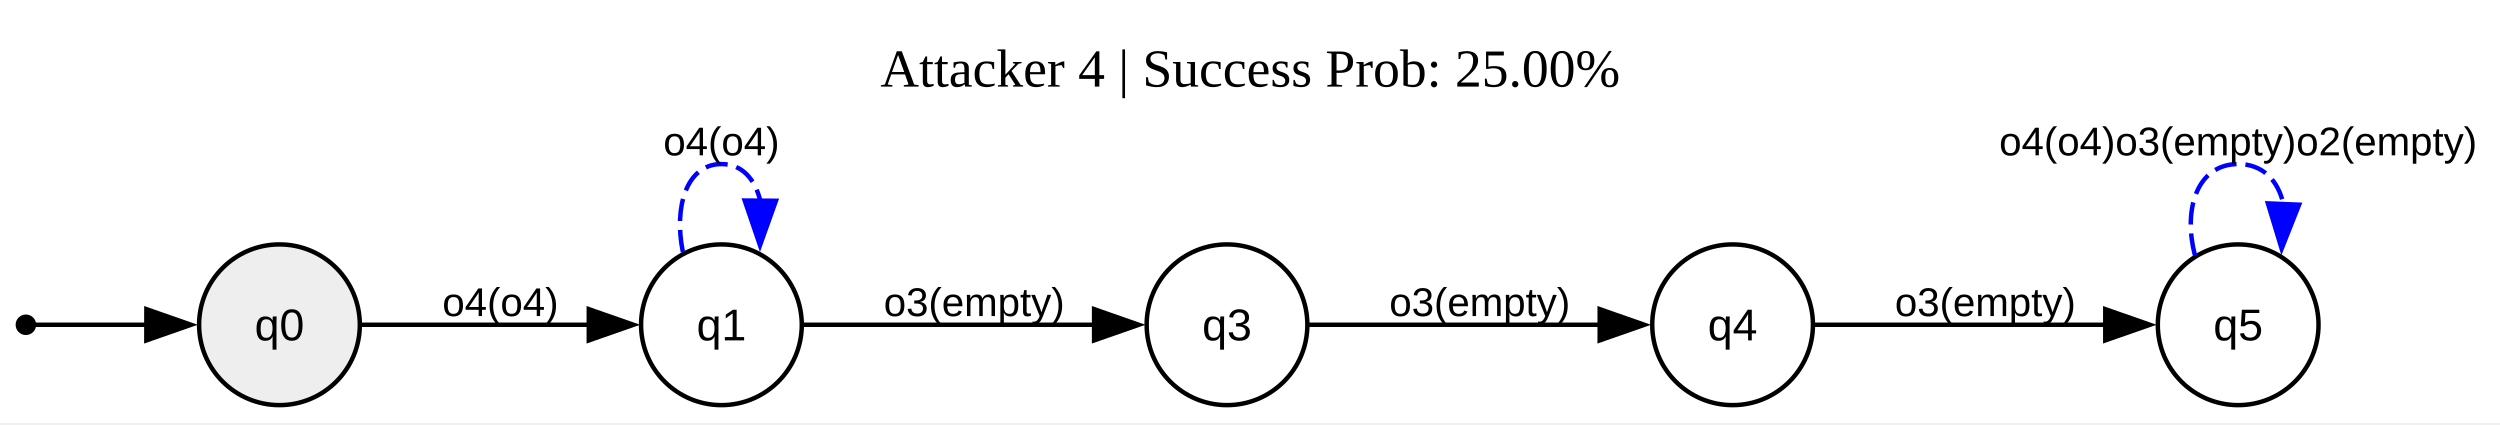
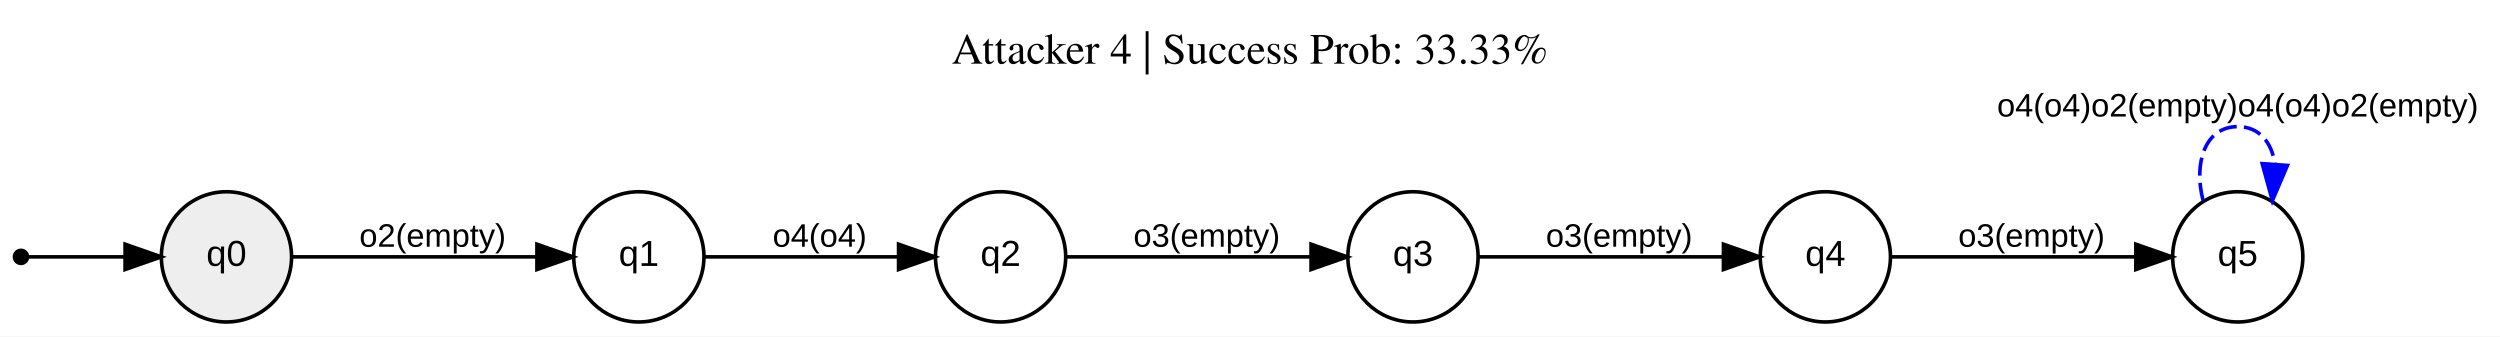
- <svg xmlns="http://www.w3.org/2000/svg" width="560pt" height="95pt" viewBox="0.00 0.00 560.00 95.00">
-   <g id="graph0" class="graph" transform="scale(1 1) rotate(0) translate(4 90.75)">
-     <polygon fill="white" stroke="none" points="-4,4 -4,-90.75 556.1,-90.75 556.1,4 -4,4" />
-     <text xml:space="preserve" text-anchor="middle" x="276.05" y="-71.35" font-family="Times New Roman,serif" font-size="12.00">Attacker 4 | Success Prob: 25.00%</text>
+ <svg xmlns="http://www.w3.org/2000/svg" width="691pt" height="93pt" viewBox="0.00 0.00 691.10 93.00">
+   <g id="graph0" class="graph" transform="scale(1 1) rotate(0) translate(4 89)">
+     <polygon fill="white" stroke="transparent" points="-4,4 -4,-89 687.1,-89 687.1,4 -4,4" />
+     <text text-anchor="middle" x="341.55" y="-71.4" font-family="Times,serif" font-size="12.00">Attacker 4 | Success Prob: 33.33%</text>
    <g id="node1" class="node">
      <ellipse fill="black" stroke="black" cx="1.8" cy="-18" rx="1.8" ry="1.8" />
    </g>
    <g id="node2" class="node">
      <ellipse fill="#eeeeee" stroke="black" cx="58.6" cy="-18" rx="18" ry="18" />
-       <text xml:space="preserve" text-anchor="middle" x="58.6" y="-14.5" font-family="Arial" font-size="10.00">q0</text>
+       <text text-anchor="middle" x="58.6" y="-15.5" font-family="Arial" font-size="10.00">q0</text>
    </g>
    <g id="edge1" class="edge">
-       <path fill="none" stroke="black" d="M3.75,-18C6.96,-18 17.8,-18 28.92,-18" />
-       <polygon fill="black" stroke="black" points="28.79,-21.5 38.79,-18 28.78,-14.5 28.79,-21.5" />
+       <path fill="none" stroke="black" d="M3.75,-18C7.11,-18 18.87,-18 30.55,-18" />
+       <polygon fill="black" stroke="black" points="30.58,-21.5 40.58,-18 30.58,-14.5 30.58,-21.5" />
    </g>
    <g id="node3" class="node">
-       <ellipse fill="none" stroke="black" cx="157.6" cy="-18" rx="18" ry="18" />
-       <text xml:space="preserve" text-anchor="middle" x="157.6" y="-14.5" font-family="Arial" font-size="10.00">q1</text>
+       <ellipse fill="none" stroke="black" cx="172.6" cy="-18" rx="18" ry="18" />
+       <text text-anchor="middle" x="172.6" y="-15.5" font-family="Arial" font-size="10.00">q1</text>
    </g>
    <g id="edge2" class="edge">
-       <path fill="none" stroke="black" d="M76.94,-18C91.15,-18 111.54,-18 128.14,-18" />
-       <polygon fill="black" stroke="black" points="127.89,-21.5 137.89,-18 127.89,-14.5 127.89,-21.5" />
-       <text xml:space="preserve" text-anchor="middle" x="108.1" y="-19.95" font-family="Arial" font-size="9.00">o4(o4)</text>
+       <path fill="none" stroke="black" d="M76.61,-18C94.54,-18 123.04,-18 144.16,-18" />
+       <polygon fill="black" stroke="black" points="144.43,-21.5 154.43,-18 144.43,-14.5 144.43,-21.5" />
+       <text text-anchor="middle" x="115.6" y="-20.8" font-family="Arial" font-size="9.00">o2(empty)</text>
+     </g>
+     <g id="node4" class="node">
+       <ellipse fill="none" stroke="black" cx="272.6" cy="-18" rx="18" ry="18" />
+       <text text-anchor="middle" x="272.6" y="-15.5" font-family="Arial" font-size="10.00">q2</text>
    </g>
    <g id="edge3" class="edge">
-       <path fill="none" stroke="blue" stroke-dasharray="5,2" d="M148.97,-34.29C146.89,-44.39 149.77,-54 157.6,-54 162.25,-54 165.15,-50.61 166.31,-45.74" />
-       <polygon fill="blue" stroke="blue" points="169.81,-45.78 166.24,-35.8 162.81,-45.83 169.81,-45.78" />
-       <text xml:space="preserve" text-anchor="middle" x="157.6" y="-55.95" font-family="Arial" font-size="9.00">o4(o4)</text>
+       <path fill="none" stroke="black" d="M190.67,-18C205.48,-18 227.17,-18 244.37,-18" />
+       <polygon fill="black" stroke="black" points="244.4,-21.5 254.4,-18 244.4,-14.5 244.4,-21.5" />
+       <text text-anchor="middle" x="222.6" y="-20.8" font-family="Arial" font-size="9.00">o4(o4)</text>
    </g>
-     <g id="node4" class="node">
-       <ellipse fill="none" stroke="black" cx="270.85" cy="-18" rx="18" ry="18" />
-       <text xml:space="preserve" text-anchor="middle" x="270.85" y="-14.5" font-family="Arial" font-size="10.00">q3</text>
+     <g id="node5" class="node">
+       <ellipse fill="none" stroke="black" cx="386.6" cy="-18" rx="18" ry="18" />
+       <text text-anchor="middle" x="386.6" y="-15.5" font-family="Arial" font-size="10.00">q3</text>
    </g>
    <g id="edge4" class="edge">
-       <path fill="none" stroke="black" d="M175.98,-18C193.45,-18 220.68,-18 241.32,-18" />
-       <polygon fill="black" stroke="black" points="241.08,-21.5 251.08,-18 241.08,-14.5 241.08,-21.5" />
-       <text xml:space="preserve" text-anchor="middle" x="214.22" y="-19.95" font-family="Arial" font-size="9.00">o3(empty)</text>
+       <path fill="none" stroke="black" d="M290.61,-18C308.54,-18 337.04,-18 358.16,-18" />
+       <polygon fill="black" stroke="black" points="358.43,-21.5 368.43,-18 358.43,-14.5 358.43,-21.5" />
+       <text text-anchor="middle" x="329.6" y="-20.8" font-family="Arial" font-size="9.00">o3(empty)</text>
    </g>
-     <g id="node5" class="node">
-       <ellipse fill="none" stroke="black" cx="384.1" cy="-18" rx="18" ry="18" />
-       <text xml:space="preserve" text-anchor="middle" x="384.1" y="-14.5" font-family="Arial" font-size="10.00">q4</text>
+     <g id="node6" class="node">
+       <ellipse fill="none" stroke="black" cx="500.6" cy="-18" rx="18" ry="18" />
+       <text text-anchor="middle" x="500.6" y="-15.5" font-family="Arial" font-size="10.00">q4</text>
    </g>
    <g id="edge5" class="edge">
-       <path fill="none" stroke="black" d="M289.23,-18C306.7,-18 333.93,-18 354.57,-18" />
-       <polygon fill="black" stroke="black" points="354.33,-21.5 364.33,-18 354.33,-14.5 354.33,-21.5" />
-       <text xml:space="preserve" text-anchor="middle" x="327.47" y="-19.95" font-family="Arial" font-size="9.00">o3(empty)</text>
+       <path fill="none" stroke="black" d="M404.61,-18C422.54,-18 451.04,-18 472.16,-18" />
+       <polygon fill="black" stroke="black" points="472.43,-21.5 482.43,-18 472.43,-14.5 472.43,-21.5" />
+       <text text-anchor="middle" x="443.6" y="-20.8" font-family="Arial" font-size="9.00">o3(empty)</text>
    </g>
-     <g id="node6" class="node">
-       <ellipse fill="none" stroke="black" cx="497.35" cy="-18" rx="18" ry="18" />
-       <text xml:space="preserve" text-anchor="middle" x="497.35" y="-14.5" font-family="Arial" font-size="10.00">q5</text>
+     <g id="node7" class="node">
+       <ellipse fill="none" stroke="black" cx="614.6" cy="-18" rx="18" ry="18" />
+       <text text-anchor="middle" x="614.6" y="-15.5" font-family="Arial" font-size="10.00">q5</text>
    </g>
    <g id="edge6" class="edge">
-       <path fill="none" stroke="black" d="M402.48,-18C419.95,-18 447.18,-18 467.82,-18" />
-       <polygon fill="black" stroke="black" points="467.58,-21.5 477.58,-18 467.58,-14.5 467.58,-21.5" />
-       <text xml:space="preserve" text-anchor="middle" x="440.72" y="-19.95" font-family="Arial" font-size="9.00">o3(empty)</text>
+       <path fill="none" stroke="black" d="M518.61,-18C536.54,-18 565.04,-18 586.16,-18" />
+       <polygon fill="black" stroke="black" points="586.43,-21.5 596.43,-18 586.43,-14.5 586.43,-21.5" />
+       <text text-anchor="middle" x="557.6" y="-20.8" font-family="Arial" font-size="9.00">o3(empty)</text>
    </g>
    <g id="edge7" class="edge">
-       <path fill="none" stroke="blue" stroke-dasharray="5,2" d="M487.67,-33.54C484.94,-43.91 488.17,-54 497.35,-54 502.94,-54 506.33,-50.25 507.5,-44.98" />
-       <polygon fill="blue" stroke="blue" points="511,-44.9 507.09,-35.05 504.01,-45.19 511,-44.9" />
-       <text xml:space="preserve" text-anchor="middle" x="497.35" y="-55.95" font-family="Arial" font-size="9.00">o4(o4)o3(empty)o2(empty)</text>
+       <path fill="none" stroke="blue" stroke-dasharray="5,2" d="M605.03,-33.54C602.33,-43.91 605.52,-54 614.6,-54 620.56,-54 623.98,-49.65 624.87,-43.74" />
+       <polygon fill="blue" stroke="blue" points="628.34,-43.28 624.17,-33.54 621.36,-43.76 628.34,-43.28" />
+       <text text-anchor="middle" x="614.6" y="-56.8" font-family="Arial" font-size="9.00">o4(o4)o2(empty)o4(o4)o2(empty)</text>
    </g>
  </g>
</svg>
